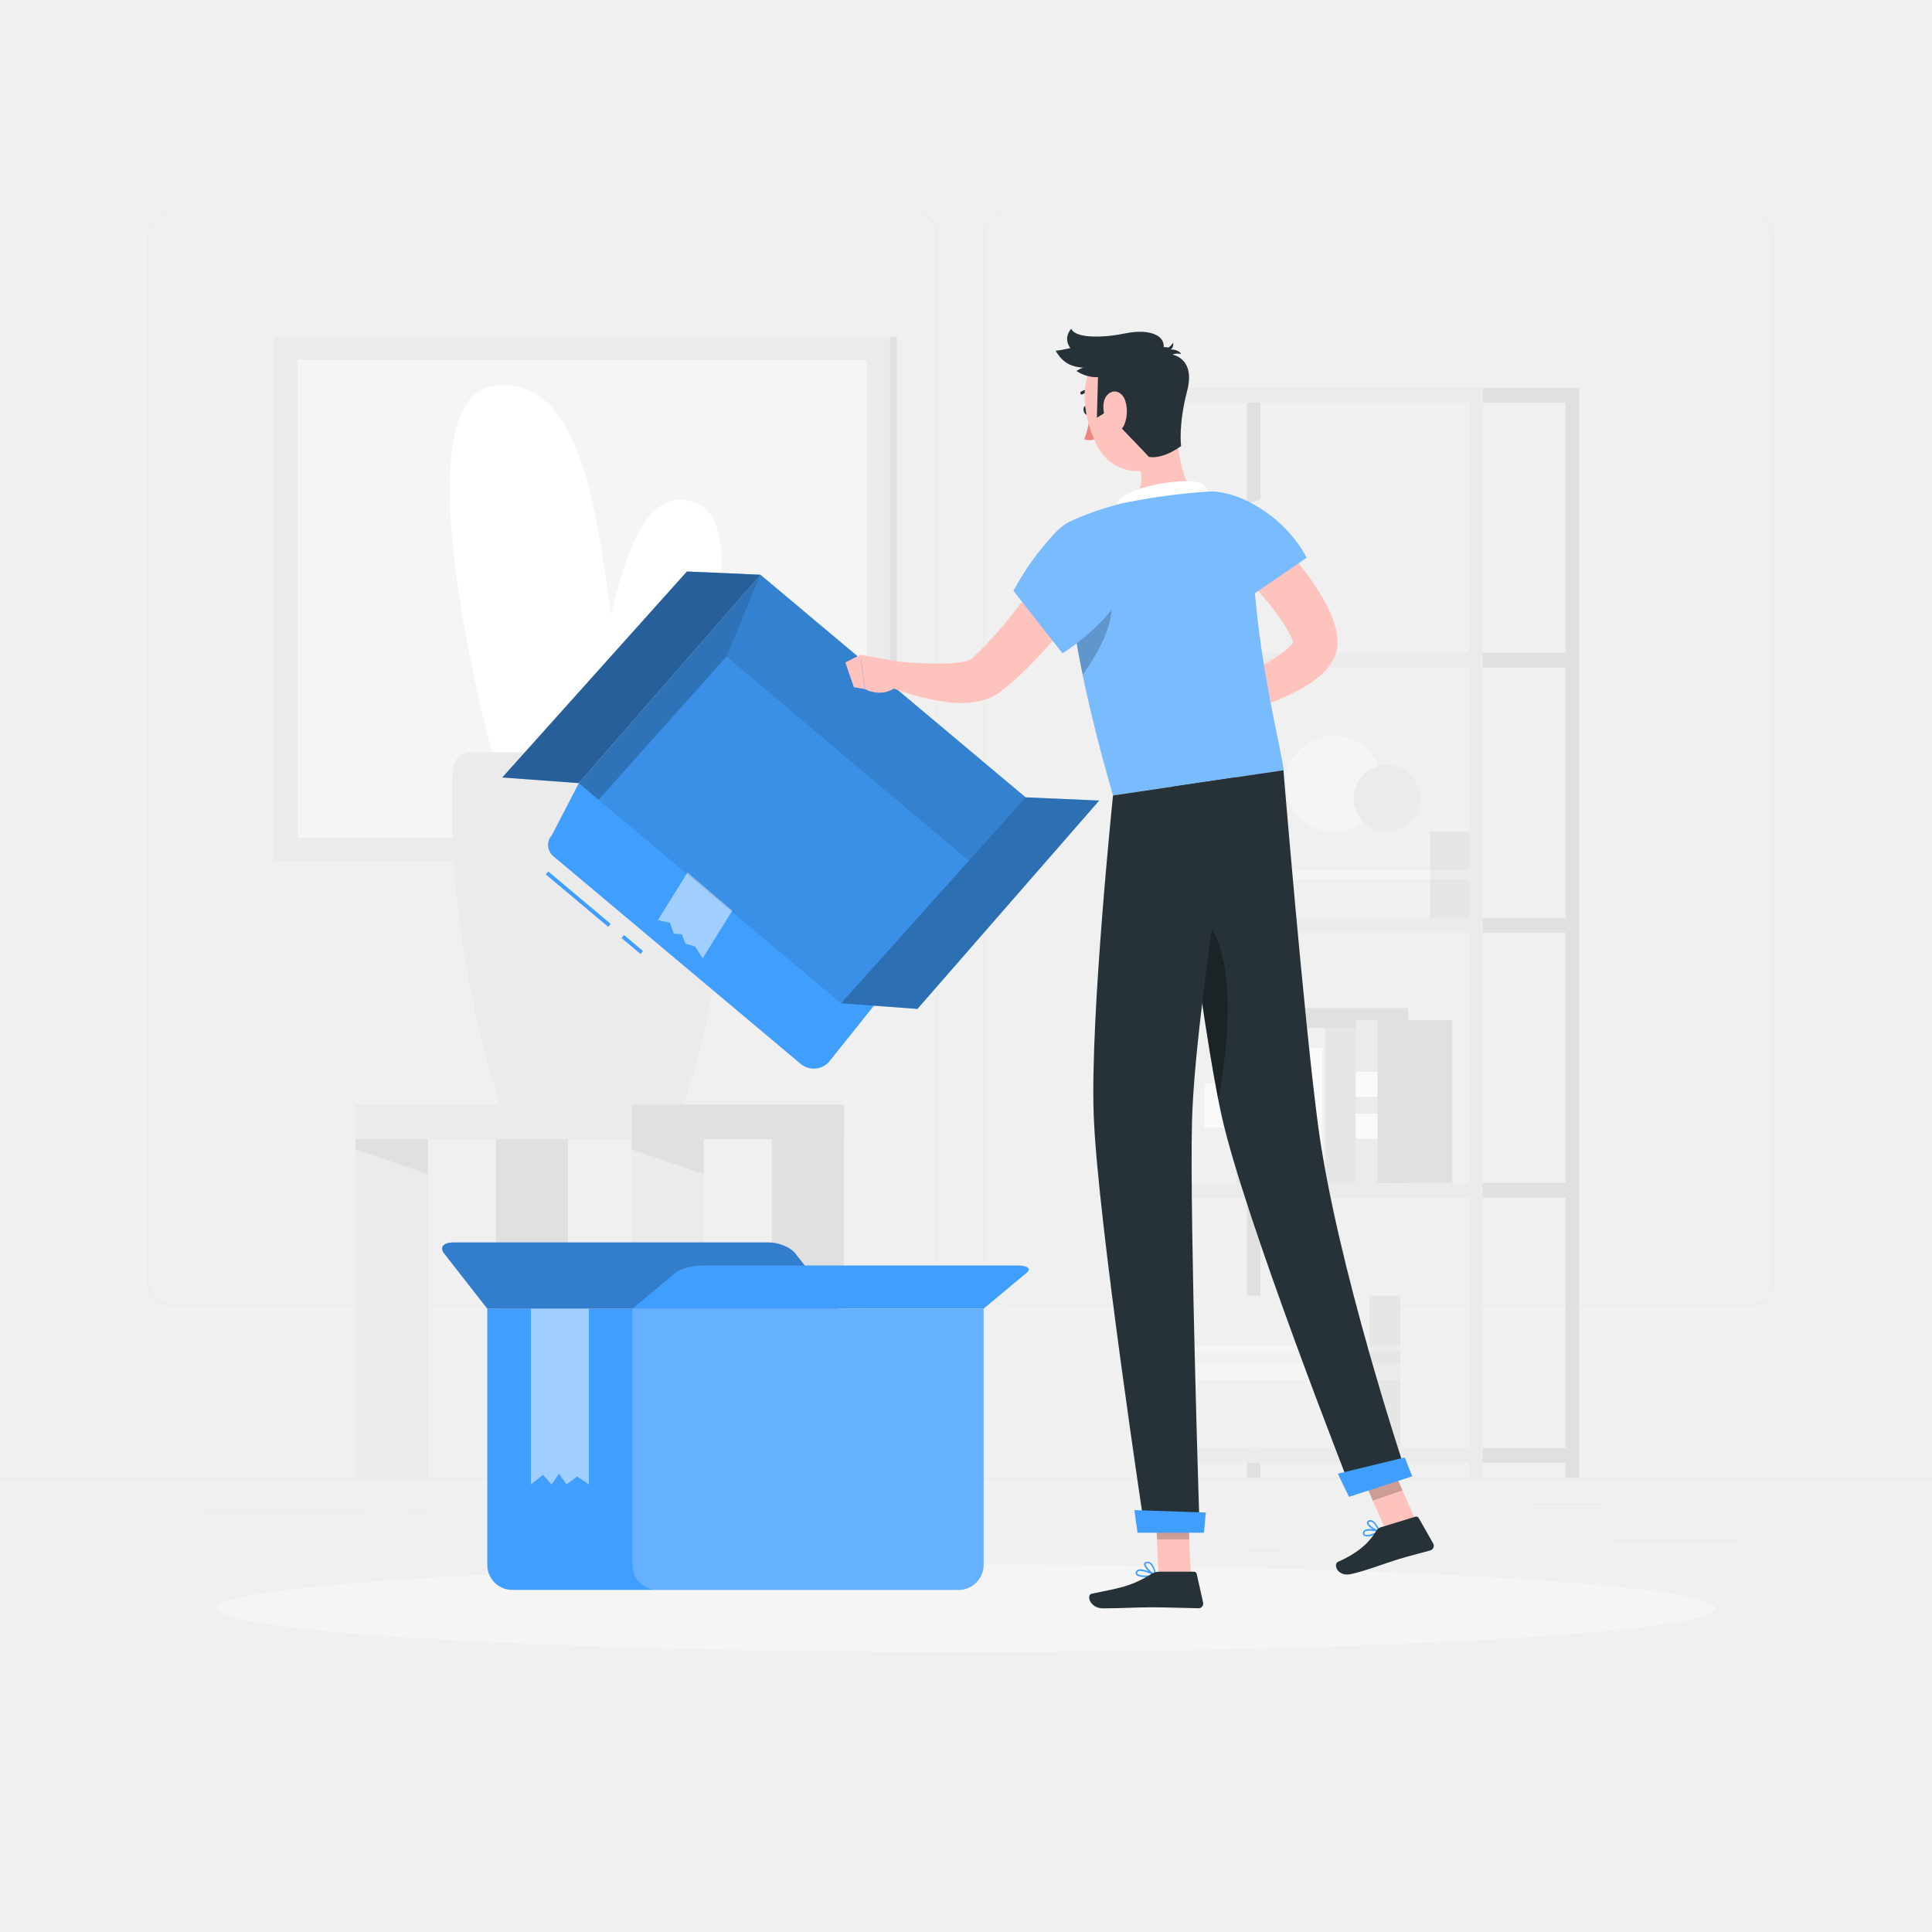
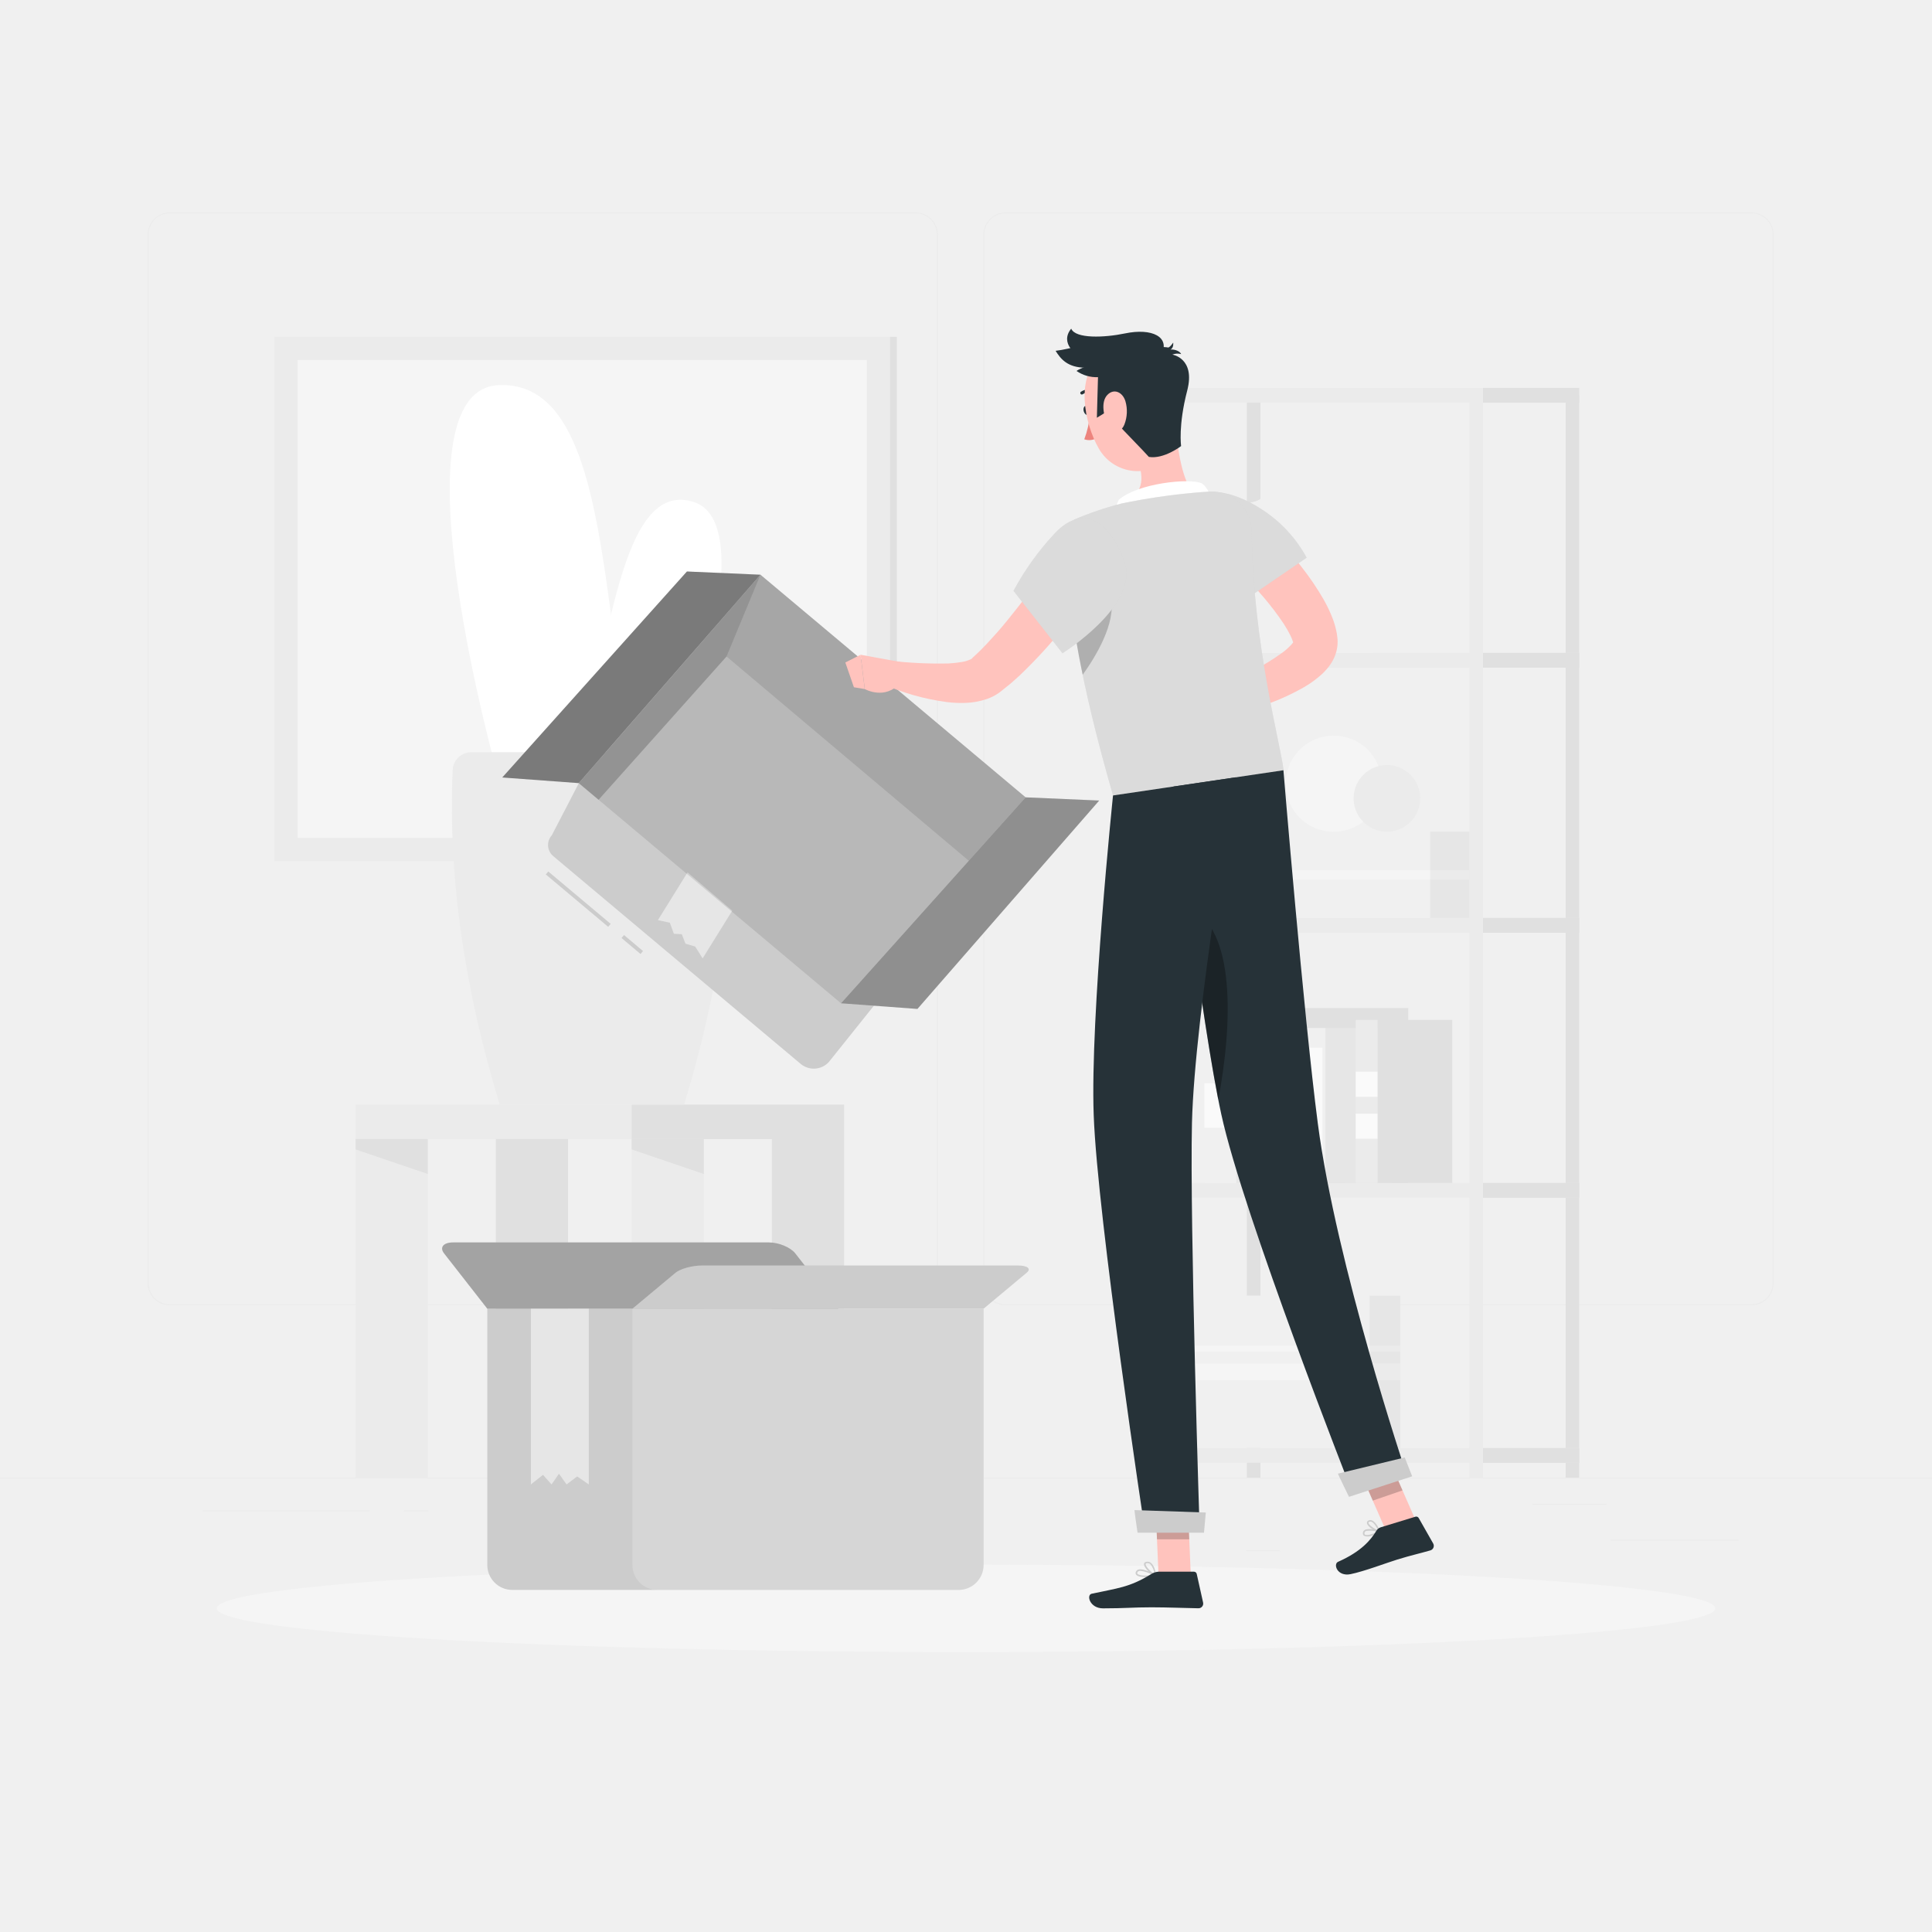
<svg xmlns="http://www.w3.org/2000/svg" viewBox="0 0 500 500">
-   <g id="freepik--background-complete--inject-1">
+   <g id="freepik--background-complete--inject-63">
    <rect y="382.4" width="500" height="0.25" style="fill:#ebebeb" />
    <rect x="416.78" y="398.49" width="33.12" height="0.25" style="fill:#ebebeb" />
    <rect x="322.53" y="401.21" width="8.69" height="0.25" style="fill:#ebebeb" />
    <rect x="396.59" y="389.21" width="19.19" height="0.25" style="fill:#ebebeb" />
    <rect x="52.46" y="390.89" width="43.19" height="0.25" style="fill:#ebebeb" />
    <rect x="104.56" y="390.89" width="6.33" height="0.25" style="fill:#ebebeb" />
    <rect x="131.47" y="395.11" width="93.68" height="0.25" style="fill:#ebebeb" />
    <path d="M237,337.8H43.91a5.71,5.71,0,0,1-5.7-5.71V60.66A5.71,5.71,0,0,1,43.91,55H237a5.71,5.71,0,0,1,5.71,5.71V332.09A5.71,5.71,0,0,1,237,337.8ZM43.91,55.2a5.46,5.46,0,0,0-5.45,5.46V332.09a5.46,5.46,0,0,0,5.45,5.46H237a5.47,5.47,0,0,0,5.46-5.46V60.66A5.47,5.47,0,0,0,237,55.2Z" style="fill:#ebebeb" />
    <path d="M453.31,337.8H260.21a5.72,5.72,0,0,1-5.71-5.71V60.66A5.72,5.72,0,0,1,260.21,55h193.1A5.71,5.71,0,0,1,459,60.66V332.09A5.71,5.71,0,0,1,453.31,337.8ZM260.21,55.2a5.47,5.47,0,0,0-5.46,5.46V332.09a5.47,5.47,0,0,0,5.46,5.46h193.1a5.47,5.47,0,0,0,5.46-5.46V60.66a5.47,5.47,0,0,0-5.46-5.46Z" style="fill:#ebebeb" />
    <rect x="92.03" y="285.87" width="126.42" height="8.92" style="fill:#ebebeb" />
    <rect x="163.48" y="285.87" width="54.97" height="8.92" style="fill:#e0e0e0" />
    <rect x="92.03" y="294.79" width="18.68" height="87.61" style="fill:#ebebeb" />
    <polygon points="110.71 303.83 92.03 297.47 92.03 294.79 110.71 294.79 110.71 303.83" style="fill:#e0e0e0" />
    <rect x="199.77" y="294.79" width="18.68" height="87.61" style="fill:#e0e0e0" />
    <rect x="163.48" y="294.79" width="18.68" height="87.61" style="fill:#ebebeb" />
    <polygon points="182.15 303.83 163.48 297.47 163.48 294.79 182.15 294.79 182.15 303.83" style="fill:#e0e0e0" />
    <rect x="128.32" y="294.79" width="18.68" height="87.61" style="fill:#e0e0e0" />
    <rect x="71" y="87.17" width="159.33" height="135.67" style="fill:#ebebeb" />
    <rect x="230.33" y="87.17" width="1.78" height="135.67" transform="translate(462.44 310) rotate(180)" style="fill:#e0e0e0" />
    <rect x="88.83" y="81.33" width="123.67" height="147.33" transform="translate(305.67 4.33) rotate(90)" style="fill:#f5f5f5" />
    <path d="M148.89,198.06c9-30,11.5-74.25,30.64-68.15s-5.93,71.53-5.93,71.53Z" style="fill:#fff" />
    <path d="M164.35,199.55c-9.16-43.48-6.85-101.2-35.31-99.88s0,101.77,0,101.77Z" style="fill:#fff" />
    <path d="M184.46,194.67H122.15a4.85,4.85,0,0,0-5,4.61c-1.27,28.7,3.43,58,12.18,86.59h47.71c8.75-28.64,13.45-57.89,12.18-86.59A4.8,4.8,0,0,0,184.46,194.67Z" style="fill:#ebebeb" />
    <rect x="322.69" y="102.3" width="3.51" height="280.1" style="fill:#e0e0e0" />
    <rect x="405.18" y="102.3" width="3.51" height="280.1" style="fill:#e0e0e0" />
    <rect x="297.8" y="102.3" width="3.51" height="280.1" style="fill:#ebebeb" />
    <rect x="380.29" y="102.3" width="3.51" height="280.1" style="fill:#ebebeb" />
    <rect x="297.8" y="100.38" width="110.89" height="3.83" style="fill:#ebebeb" />
    <rect x="297.8" y="168.97" width="110.89" height="3.83" style="fill:#ebebeb" />
    <rect x="297.8" y="237.56" width="110.89" height="3.83" style="fill:#ebebeb" />
    <rect x="297.8" y="306.15" width="110.89" height="3.83" style="fill:#ebebeb" />
    <rect x="297.8" y="374.74" width="110.89" height="3.83" style="fill:#ebebeb" />
    <rect x="383.8" y="100.38" width="24.89" height="3.83" style="fill:#e0e0e0" />
    <rect x="383.8" y="168.97" width="24.89" height="3.83" style="fill:#e0e0e0" />
    <rect x="383.8" y="237.56" width="24.89" height="3.83" style="fill:#e0e0e0" />
    <rect x="383.8" y="306.15" width="24.89" height="3.83" style="fill:#e0e0e0" />
    <rect x="383.8" y="374.74" width="24.89" height="3.83" style="fill:#e0e0e0" />
    <path d="M342.53,123.71v-5.4H329.2v5.4a6.39,6.39,0,0,1-6.38,6.39h0a6.39,6.39,0,0,0-6.39,6.38V169h38.88V136.48a6.39,6.39,0,0,0-6.39-6.38h0A6.39,6.39,0,0,1,342.53,123.71Z" style="fill:#f0f0f0" />
    <rect x="311.7" y="215.26" width="58.42" height="22.31" style="fill:#f0f0f0" />
    <rect x="370.12" y="215.26" width="10.17" height="22.31" transform="translate(750.41 452.82) rotate(180)" style="fill:#e6e6e6" />
    <rect x="370.12" y="225.18" width="10.17" height="2.46" transform="translate(750.41 452.82) rotate(180)" style="fill:#ebebeb" />
    <rect x="311.7" y="225.18" width="58.42" height="2.46" style="fill:#f5f5f5" />
    <rect x="308.84" y="335.3" width="45.63" height="39.44" style="fill:#f0f0f0" />
    <rect x="354.47" y="335.3" width="7.94" height="39.44" transform="translate(716.88 710.05) rotate(180)" style="fill:#e6e6e6" />
    <rect x="354.47" y="352.85" width="7.94" height="4.35" transform="translate(716.88 710.05) rotate(180)" style="fill:#ebebeb" />
    <rect x="308.84" y="352.85" width="45.63" height="4.35" style="fill:#f5f5f5" />
    <rect x="354.47" y="348.25" width="7.94" height="1.55" transform="translate(716.88 698.05) rotate(180)" style="fill:#ebebeb" />
    <rect x="308.84" y="348.25" width="45.63" height="1.55" style="fill:#f5f5f5" />
    <rect x="311.7" y="266.05" width="8.26" height="40.1" style="fill:#f0f0f0" />
    <rect x="311.7" y="280.34" width="8.26" height="11.52" style="fill:#fafafa" />
    <rect x="319.97" y="266.05" width="28.1" height="40.1" transform="translate(668.03 572.21) rotate(180)" style="fill:#e6e6e6" />
    <rect x="323.39" y="260.87" width="9.33" height="45.28" style="fill:#ebebeb" />
    <rect x="323.39" y="275.26" width="9.33" height="6.97" style="fill:#fafafa" />
    <rect x="323.39" y="286.9" width="9.33" height="6.97" style="fill:#fafafa" />
    <rect x="332.72" y="260.87" width="31.73" height="45.28" transform="translate(697.18 567.02) rotate(180)" style="fill:#e0e0e0" />
    <rect x="338.08" y="266.05" width="5.03" height="40.1" style="fill:#f0f0f0" />
    <rect x="338.94" y="271.13" width="3.3" height="29.94" style="fill:#fafafa" />
    <rect x="343.11" y="266.05" width="17.09" height="40.1" transform="translate(703.3 572.21) rotate(180)" style="fill:#e6e6e6" />
    <rect x="350.86" y="263.94" width="5.68" height="42.21" style="fill:#ebebeb" />
    <rect x="350.86" y="277.35" width="5.68" height="6.5" style="fill:#fafafa" />
    <rect x="350.86" y="288.21" width="5.68" height="6.5" style="fill:#fafafa" />
    <rect x="356.54" y="263.94" width="19.3" height="42.21" transform="translate(732.38 570.09) rotate(180)" style="fill:#e0e0e0" />
    <circle cx="345.16" cy="202.82" r="12.44" transform="translate(-42.32 303.47) rotate(-45)" style="fill:#f5f5f5" />
    <circle cx="358.92" cy="206.63" r="8.62" transform="translate(-28.46 60.16) rotate(-9.22)" style="fill:#ebebeb" />
  </g>
-   <g id="freepik--Shadow--inject-1">
-     <ellipse id="freepik--path--inject-1" cx="250" cy="416.24" rx="193.89" ry="11.32" style="fill:#f5f5f5" />
+   <g id="freepik--Shadow--inject-63">
+     <ellipse id="freepik--path--inject-63" cx="250" cy="416.24" rx="193.89" ry="11.32" style="fill:#f5f5f5" />
  </g>
-   <g id="freepik--Box--inject-1">
-     <path d="M126.11,338.69H254.55a0,0,0,0,1,0,0V405a6.47,6.47,0,0,1-6.47,6.47H132.58a6.47,6.47,0,0,1-6.47-6.47V338.69A0,0,0,0,1,126.11,338.69Z" style="fill:#409EFF" />
-     <path d="M126.11,338.69H217l-11.18-14.31c-1.23-1.57-4.27-2.84-6.8-2.84H117.28c-2.52,0-3.58,1.27-2.35,2.84Z" style="fill:#409EFF" />
+   <g id="freepik--Box--inject-63">
+     <path d="M126.11,338.69H254.55a0,0,0,0,1,0,0V405a6.47,6.47,0,0,1-6.47,6.47H132.58a6.47,6.47,0,0,1-6.47-6.47V338.69A0,0,0,0,1,126.11,338.69Z" style="fill:#CCCCCC" />
+     <path d="M126.11,338.69H217l-11.18-14.31c-1.23-1.57-4.27-2.84-6.8-2.84H117.28c-2.52,0-3.58,1.27-2.35,2.84Z" style="fill:#CCCCCC" />
    <path d="M126.11,338.69H217l-11.18-14.31c-1.23-1.57-4.27-2.84-6.8-2.84H117.28c-2.52,0-3.58,1.27-2.35,2.84Z" style="opacity:0.2" />
-     <path d="M254.55,338.69H163.67l11.18-9.33c1.23-1,4.27-1.85,6.8-1.85h81.73c2.53,0,3.58.83,2.35,1.85Z" style="fill:#409EFF" />
+     <path d="M254.55,338.69H163.67l11.18-9.33c1.23-1,4.27-1.85,6.8-1.85h81.73c2.53,0,3.58.83,2.35,1.85Z" style="fill:#CCCCCC" />
    <path d="M163.67,338.69h90.88a0,0,0,0,1,0,0V405a6.47,6.47,0,0,1-6.47,6.47H170.14a6.47,6.47,0,0,1-6.47-6.47V338.69A0,0,0,0,1,163.67,338.69Z" style="fill:#fff;opacity:0.2" />
    <polygon points="137.39 338.69 137.39 384.17 140.53 381.69 142.74 384.17 144.66 381.41 146.63 384.17 149.37 382.1 152.39 384.17 152.39 338.69 137.39 338.69" style="fill:#fff;opacity:0.5" />
  </g>
-   <g id="freepik--Character--inject-1">
-     <line x1="157.72" y1="239.48" x2="141.57" y2="225.92" style="fill:none;stroke:#409EFF;stroke-miterlimit:10" />
-     <line x1="166.09" y1="246.51" x2="161.17" y2="242.37" style="fill:none;stroke:#409EFF;stroke-miterlimit:10" />
-     <path d="M214.47,274.89l53.28-66.59-70.94-59.56-47,53.93-7,13.49a3.76,3.76,0,0,0,.47,5.49l64,53.74A5.3,5.3,0,0,0,214.47,274.89Z" style="fill:#409EFF" />
+   <g id="freepik--Character--inject-63">
+     <line x1="157.72" y1="239.48" x2="141.57" y2="225.92" style="fill:none;stroke:#CCCCCC;stroke-miterlimit:10" />
+     <line x1="166.09" y1="246.51" x2="161.17" y2="242.37" style="fill:none;stroke:#CCCCCC;stroke-miterlimit:10" />
+     <path d="M214.47,274.89l53.28-66.59-70.94-59.56-47,53.93-7,13.49a3.76,3.76,0,0,0,.47,5.49l64,53.74A5.3,5.3,0,0,0,214.47,274.89Z" style="fill:#CCCCCC" />
    <polygon points="177.93 225.78 170.26 238.13 173.35 238.8 174.4 241.66 176.45 241.78 177.4 244.23 179.91 244.96 181.84 248.03 189.51 235.68 177.93 225.78" style="fill:#fff;opacity:0.5" />
    <polygon points="265.43 206.35 217.65 259.65 149.78 202.67 196.81 148.74 265.43 206.35" style="opacity:0.1" />
-     <polygon points="265.43 206.35 217.65 259.65 237.43 261.11 284.47 207.18 265.43 206.35" style="fill:#409EFF" />
+     <polygon points="265.43 206.35 217.65 259.65 237.43 261.11 284.47 207.18 265.43 206.35" style="fill:#CCCCCC" />
    <polygon points="265.43 206.35 217.65 259.65 237.43 261.11 284.47 207.18 265.43 206.35" style="opacity:0.3" />
-     <polygon points="177.78 147.9 129.99 201.21 149.78 202.67 196.81 148.74 177.78 147.9" style="fill:#409EFF" />
+     <polygon points="177.78 147.9 129.99 201.21 149.78 202.67 196.81 148.74 177.78 147.9" style="fill:#CCCCCC" />
    <polygon points="177.78 147.9 129.99 201.21 149.78 202.67 196.81 148.74 177.78 147.9" style="opacity:0.4" />
    <polygon points="250.72 222.76 265.43 206.35 196.81 148.74 188.03 169.9 250.72 222.76" style="opacity:0.1" />
    <polygon points="149.78 202.67 196.81 148.74 188.03 169.9 154.91 206.98 149.78 202.67" style="opacity:0.2" />
    <path d="M282,106c.19.64,0,1.27-.42,1.39s-.91-.3-1.1-.94,0-1.27.42-1.4S281.82,105.36,282,106Z" style="fill:#263238" />
    <path d="M282.07,107.26a24,24,0,0,1-1.46,6.43,3.89,3.89,0,0,0,3.26-.33Z" style="fill:#ed847e" />
    <path d="M283.33,101.73a.4.4,0,0,0,.18-.22.38.38,0,0,0-.24-.5,3.9,3.9,0,0,0-3.58.41.4.4,0,0,0,.48.63h0a3.12,3.12,0,0,1,2.84-.3A.4.4,0,0,0,283.33,101.73Z" style="fill:#263238" />
    <path d="M304.24,110.28c.44,5.3,1.75,15,4.88,17.24,0,0-.74,6.37-12,8-12.34,1.82-6.8-5.26-6.8-5.26,6.49-2.6,5.58-7.57,3.72-12.09l4.76-5.46C300.63,110.69,304,107.57,304.24,110.28Z" style="fill:#ffc3bd" />
    <path d="M313.15,130.11c1-.91-1-4.55-2.23-5.06-3.22-1.35-16.39,0-21.34,4.25a5.46,5.46,0,0,0-.39,4.69Z" style="fill:#fff" />
-     <path d="M355.09,397.41a2.68,2.68,0,0,1-2.08.06.82.82,0,0,1-.27-.9.91.91,0,0,1,.46-.62c1.08-.63,3.75.2,3.86.24a.19.19,0,0,1,.14.16.2.2,0,0,1-.1.2A10.76,10.76,0,0,1,355.09,397.41Zm-1.46-1.22-.23.1a.54.54,0,0,0-.27.36c-.07.36.07.47.11.5.48.34,2.11-.15,3.24-.72A6.55,6.55,0,0,0,353.63,396.19Z" style="fill:#409EFF" />
-     <path d="M357.06,396.56a.17.17,0,0,1-.1,0c-1-.2-3.09-1.45-3.2-2.39a.64.64,0,0,1,.45-.68,1.08,1.08,0,0,1,.88,0c1.16.48,2.06,2.72,2.09,2.81a.18.18,0,0,1,0,.2A.15.15,0,0,1,357.06,396.56Zm-2.6-2.73a.16.16,0,0,0-.09,0c-.23.1-.22.22-.21.27.06.56,1.48,1.57,2.49,1.94-.3-.65-1-1.91-1.71-2.21A.67.67,0,0,0,354.46,393.83Z" style="fill:#409EFF" />
-     <path d="M296.48,408.15c-1.07,0-2.1-.15-2.45-.63a.74.74,0,0,1,0-.86,1,1,0,0,1,.62-.47c1.39-.37,4.31,1.29,4.43,1.36a.19.19,0,0,1-.06.36A14.14,14.14,0,0,1,296.48,408.15Zm-1.32-1.62a1.13,1.13,0,0,0-.38.05.63.63,0,0,0-.39.27c-.14.25-.09.37,0,.44.39.54,2.5.55,4,.33A8.88,8.88,0,0,0,295.16,406.53Z" style="fill:#409EFF" />
-     <path d="M299,407.92l-.08,0c-1-.45-3-2.26-2.85-3.2,0-.22.2-.5.74-.55a1.42,1.42,0,0,1,1.09.34c1.07.87,1.29,3.12,1.3,3.21a.18.18,0,0,1-.08.18A.19.19,0,0,1,299,407.92Zm-2-3.38h-.12c-.36,0-.38.18-.39.22-.09.57,1.27,2,2.29,2.61a4.57,4.57,0,0,0-1.1-2.58A1,1,0,0,0,297,404.54Z" style="fill:#409EFF" />
+     <path d="M355.09,397.41a2.68,2.68,0,0,1-2.08.06.82.82,0,0,1-.27-.9.91.91,0,0,1,.46-.62c1.08-.63,3.75.2,3.86.24a.19.19,0,0,1,.14.16.2.2,0,0,1-.1.2A10.76,10.76,0,0,1,355.09,397.41Zm-1.46-1.22-.23.1a.54.54,0,0,0-.27.36c-.07.36.07.47.11.5.48.34,2.11-.15,3.24-.72A6.55,6.55,0,0,0,353.63,396.19Z" style="fill:#CCCCCC" />
+     <path d="M357.06,396.56a.17.17,0,0,1-.1,0c-1-.2-3.09-1.45-3.2-2.39a.64.64,0,0,1,.45-.68,1.08,1.08,0,0,1,.88,0c1.16.48,2.06,2.72,2.09,2.81a.18.18,0,0,1,0,.2A.15.15,0,0,1,357.06,396.56Zm-2.6-2.73a.16.16,0,0,0-.09,0c-.23.1-.22.22-.21.27.06.56,1.48,1.57,2.49,1.94-.3-.65-1-1.91-1.71-2.21A.67.67,0,0,0,354.46,393.83Z" style="fill:#CCCCCC" />
+     <path d="M296.48,408.15c-1.07,0-2.1-.15-2.45-.63a.74.74,0,0,1,0-.86,1,1,0,0,1,.62-.47c1.39-.37,4.31,1.29,4.43,1.36a.19.19,0,0,1-.06.36A14.14,14.14,0,0,1,296.48,408.15Zm-1.32-1.62a1.13,1.13,0,0,0-.38.05.63.63,0,0,0-.39.27c-.14.25-.09.37,0,.44.39.54,2.5.55,4,.33A8.88,8.88,0,0,0,295.16,406.53Z" style="fill:#CCCCCC" />
+     <path d="M299,407.92l-.08,0c-1-.45-3-2.26-2.85-3.2,0-.22.2-.5.74-.55a1.42,1.42,0,0,1,1.09.34c1.07.87,1.29,3.12,1.3,3.21a.18.18,0,0,1-.08.18A.19.19,0,0,1,299,407.92Zm-2-3.38h-.12c-.36,0-.38.18-.39.22-.09.57,1.27,2,2.29,2.61a4.57,4.57,0,0,0-1.1-2.58A1,1,0,0,0,297,404.54Z" style="fill:#CCCCCC" />
    <polygon points="308.18 407.72 299.83 407.72 299 388.4 307.35 388.4 308.18 407.72" style="fill:#ffc3bd" />
    <polygon points="366.83 394.53 359.14 397.18 351.16 378.97 358.85 376.32 366.83 394.53" style="fill:#ffc3bd" />
    <path d="M357.31,395.27l9-2.75a.73.73,0,0,1,.85.34l3.75,6.6a1.23,1.23,0,0,1-.73,1.78c-3.15.91-4.72,1.19-8.66,2.4-2.43.74-8.55,3.06-12,3.75s-4.56-2.61-3.22-3.2c6-2.65,8.46-5.66,9.89-8A2.06,2.06,0,0,1,357.31,395.27Z" style="fill:#263238" />
    <path d="M299.89,406.75H309a.74.74,0,0,1,.71.57l1.65,7.42a1.21,1.21,0,0,1-1.2,1.48c-3.29-.05-8-.25-12.17-.25-4.83,0-6.86.27-12.53.27-3.42,0-4.37-3.46-2.94-3.78,6.53-1.43,9.72-1.58,15.36-5.06A3.93,3.93,0,0,1,299.89,406.75Z" style="fill:#263238" />
    <path d="M324.14,132.84c2.43,2.23,4.53,4.46,6.71,6.79s4.2,4.74,6.16,7.31a69.73,69.73,0,0,1,5.56,8.24,35.94,35.94,0,0,1,2.34,4.94c.17.47.34.92.48,1.43a15.56,15.56,0,0,1,.41,1.57l.17.83.12.92a9.65,9.65,0,0,1,0,2.54,10.61,10.61,0,0,1-1.72,4.44,14.75,14.75,0,0,1-2.3,2.65,26.68,26.68,0,0,1-4.56,3.33,59.23,59.23,0,0,1-9,4.19,108.45,108.45,0,0,1-18.18,5l-1.75-6c5.43-2.35,10.93-4.89,16-7.6a60.56,60.56,0,0,0,7.11-4.38,16,16,0,0,0,2.59-2.3,3.63,3.63,0,0,0,.59-.85c.08-.17,0-.15-.1.21-.07.67-.06.15-.22-.21-.05-.17-.14-.4-.23-.62s-.2-.47-.31-.71a31.64,31.64,0,0,0-1.81-3.17,75.58,75.58,0,0,0-5-6.61c-1.84-2.18-3.78-4.35-5.77-6.48s-4.08-4.28-6-6.26Z" style="fill:#ffc3bd" />
    <path d="M310.87,180.07,303,182.45l5.06,8.32s4.65-1.92,5.68-5.87Z" style="fill:#ffc3bd" />
    <polygon points="299.82 185.4 302.92 192.26 308.01 190.78 302.95 182.45 299.82 185.4" style="fill:#ffc3bd" />
-     <path d="M305.7,135.1c-.75,8,16.17,20.38,16.17,20.38l16.29-11.15a34.28,34.28,0,0,0-12-12.75C316.82,125.6,306.64,125.16,305.7,135.1Z" style="fill:#409EFF" />
+     <path d="M305.7,135.1c-.75,8,16.17,20.38,16.17,20.38l16.29-11.15a34.28,34.28,0,0,0-12-12.75C316.82,125.6,306.64,125.16,305.7,135.1Z" style="fill:#CCCCCC" />
    <g style="opacity:0.3">
      <path d="M305.7,135.1c-.75,8,16.17,20.38,16.17,20.38l16.29-11.15a34.28,34.28,0,0,0-12-12.75C316.82,125.6,306.64,125.16,305.7,135.1Z" style="fill:#fff" />
    </g>
-     <path d="M278,134.46s-7.31,11.22,10.05,71.4l44.14-6.52c-.62-6.1-8-32.71-8.25-61.8A10.4,10.4,0,0,0,313,127.23c-1.28.07-2.6.16-3.91.29a164.5,164.5,0,0,0-18.76,2.77A84.63,84.63,0,0,0,278,134.46Z" style="fill:#409EFF" />
+     <path d="M278,134.46s-7.31,11.22,10.05,71.4l44.14-6.52c-.62-6.1-8-32.71-8.25-61.8A10.4,10.4,0,0,0,313,127.23c-1.28.07-2.6.16-3.91.29a164.5,164.5,0,0,0-18.76,2.77A84.63,84.63,0,0,0,278,134.46Z" style="fill:#CCCCCC" />
    <g style="opacity:0.3">
      <path d="M278,134.46s-7.31,11.22,10.05,71.4l44.14-6.52c-.62-6.1-8-32.71-8.25-61.8A10.4,10.4,0,0,0,313,127.23c-1.28.07-2.6.16-3.91.29a164.5,164.5,0,0,0-18.76,2.77A84.63,84.63,0,0,0,278,134.46Z" style="fill:#fff" />
    </g>
    <path d="M276.92,153.8l.15-.17,10.38.92c1.58,6.7-4.2,15.84-7.25,20.08A195,195,0,0,1,276.92,153.8Z" style="opacity:0.2" />
    <polygon points="299 388.41 299.43 398.37 307.78 398.37 307.35 388.41 299 388.41" style="opacity:0.2" />
    <polygon points="358.85 376.32 351.16 378.97 355.28 388.36 362.97 385.71 358.85 376.32" style="opacity:0.2" />
    <path d="M303.15,98.32c1.84,8.07,3.32,12.7.51,18-4.22,7.89-15.08,7.13-19.29-.23-3.79-6.63-6.17-18.71.67-24.15A11.3,11.3,0,0,1,303.15,98.32Z" style="fill:#ffc3bd" />
    <path d="M286.94,106.23l-3.07,1.88.29-10.5A9.07,9.07,0,0,1,278.6,96c1.11-1.06,18.39-7.11,23.78-6.06.56-.23,1.24-1.27,1.24-1.27s.21,1.31-.7,1.81c.66-.13,2.31.19,2.77,1.16a3.61,3.61,0,0,0-2.29.13s6,.91,3.87,9.23c-2.39,9.17-1.6,14.44-1.6,14.44s-4.46,3.45-8.34,2.81C293.19,113.69,287.21,108.21,286.94,106.23Z" style="fill:#263238" />
    <path d="M281.06,95.17c-4.87,0-6.62-2.38-7.87-4.38,3.5-.37,10.79-2.62,16.2-3s11.34.63,9.55,3S281.06,95.17,281.06,95.17Z" style="fill:#263238" />
    <path d="M282.13,93c-4-.56-7.9-4.33-4.9-7.94,1.11,2.65,8.6,2.34,13.92,1.23,7-1.46,11.85.9,9.37,5.67C299.16,94.57,282.13,93,282.13,93Z" style="fill:#263238" />
    <path d="M291.26,103.84a9.39,9.39,0,0,1-.26,6c-1,2.51-3.22,2-4.38-.17-1-2-1.76-5.63-.06-7.44S290.54,101.47,291.26,103.84Z" style="fill:#ffc3bd" />
    <path d="M303.71,203.55s7.16,60.95,12.36,84.83c5.69,26.16,33.76,97.48,33.76,97.48l14-4.84s-18-53.7-22.78-90.27c-3.67-28.08-8.9-91.41-8.9-91.41Z" style="fill:#263238" />
-     <path d="M346.25,381.38c-.07,0,2.87,6,2.87,6l16.35-5.31-1.92-4.88Z" style="fill:#409EFF" />
+     <path d="M346.25,381.38c-.07,0,2.87,6,2.87,6l16.35-5.31-1.92-4.88Z" style="fill:#CCCCCC" />
    <path d="M307.66,234.82c2.24,16.94,5.11,37,7.63,49.81C319,265,319.87,240.21,307.66,234.82Z" style="opacity:0.3" />
    <path d="M288.05,205.86s-5.94,57.26-5,82.7c.94,26.46,13.3,107.88,13.3,107.88h14.13s-2.6-79.88-2-105.86c.69-28.33,11.31-89.41,11.31-89.41Z" style="fill:#263238" />
-     <path d="M293.6,390.81c-.06,0,.8,5.86.8,5.86h17.19l.47-5.23Z" style="fill:#409EFF" />
+     <path d="M293.6,390.81c-.06,0,.8,5.86.8,5.86h17.19l.47-5.23Z" style="fill:#CCCCCC" />
    <path d="M285.31,148.52c-1.56,2.48-3.14,4.71-4.78,7s-3.36,4.5-5.11,6.7a126.58,126.58,0,0,1-11.57,12.62c-1.12,1-2.15,2-3.36,2.91l-.88.71-.44.35c-.16.13-.23.2-.56.44a12.58,12.58,0,0,1-3.23,1.66,18.78,18.78,0,0,1-5.53,1,30.82,30.82,0,0,1-4.77-.21,60.07,60.07,0,0,1-16.75-4.74l1.73-6a110.14,110.14,0,0,0,15.42.74,30.51,30.51,0,0,0,3.4-.37,8.18,8.18,0,0,0,2.44-.76c.24-.13.37-.26.34-.29s.13-.13.22-.22l.34-.31.67-.63c.9-.8,1.75-1.77,2.63-2.65,1.73-1.86,3.45-3.77,5.08-5.8s3.28-4.07,4.88-6.17,3.15-4.23,4.71-6.36,3.08-4.37,4.52-6.44Z" style="fill:#ffc3bd" />
-     <path d="M291.12,145.87c3.36,11-16.15,23.19-16.15,23.19l-12.68-16.15a70.73,70.73,0,0,1,10.5-14.69C281.42,128.83,288.56,137.5,291.12,145.87Z" style="fill:#409EFF" />
+     <path d="M291.12,145.87c3.36,11-16.15,23.19-16.15,23.19l-12.68-16.15a70.73,70.73,0,0,1,10.5-14.69C281.42,128.83,288.56,137.5,291.12,145.87Z" style="fill:#CCCCCC" />
    <g style="opacity:0.3">
      <path d="M291.12,145.87c3.36,11-16.15,23.19-16.15,23.19l-12.68-16.15a70.73,70.73,0,0,1,10.5-14.69C281.42,128.83,288.56,137.5,291.12,145.87Z" style="fill:#fff" />
    </g>
    <path d="M233,171.33l-10.27-1.88,1.08,8.88s5.34,3,9.21-1.69Z" style="fill:#ffc3bd" />
    <polygon points="218.77 171.45 220.99 177.86 223.79 178.33 222.71 169.45 218.77 171.45" style="fill:#ffc3bd" />
  </g>
</svg>
